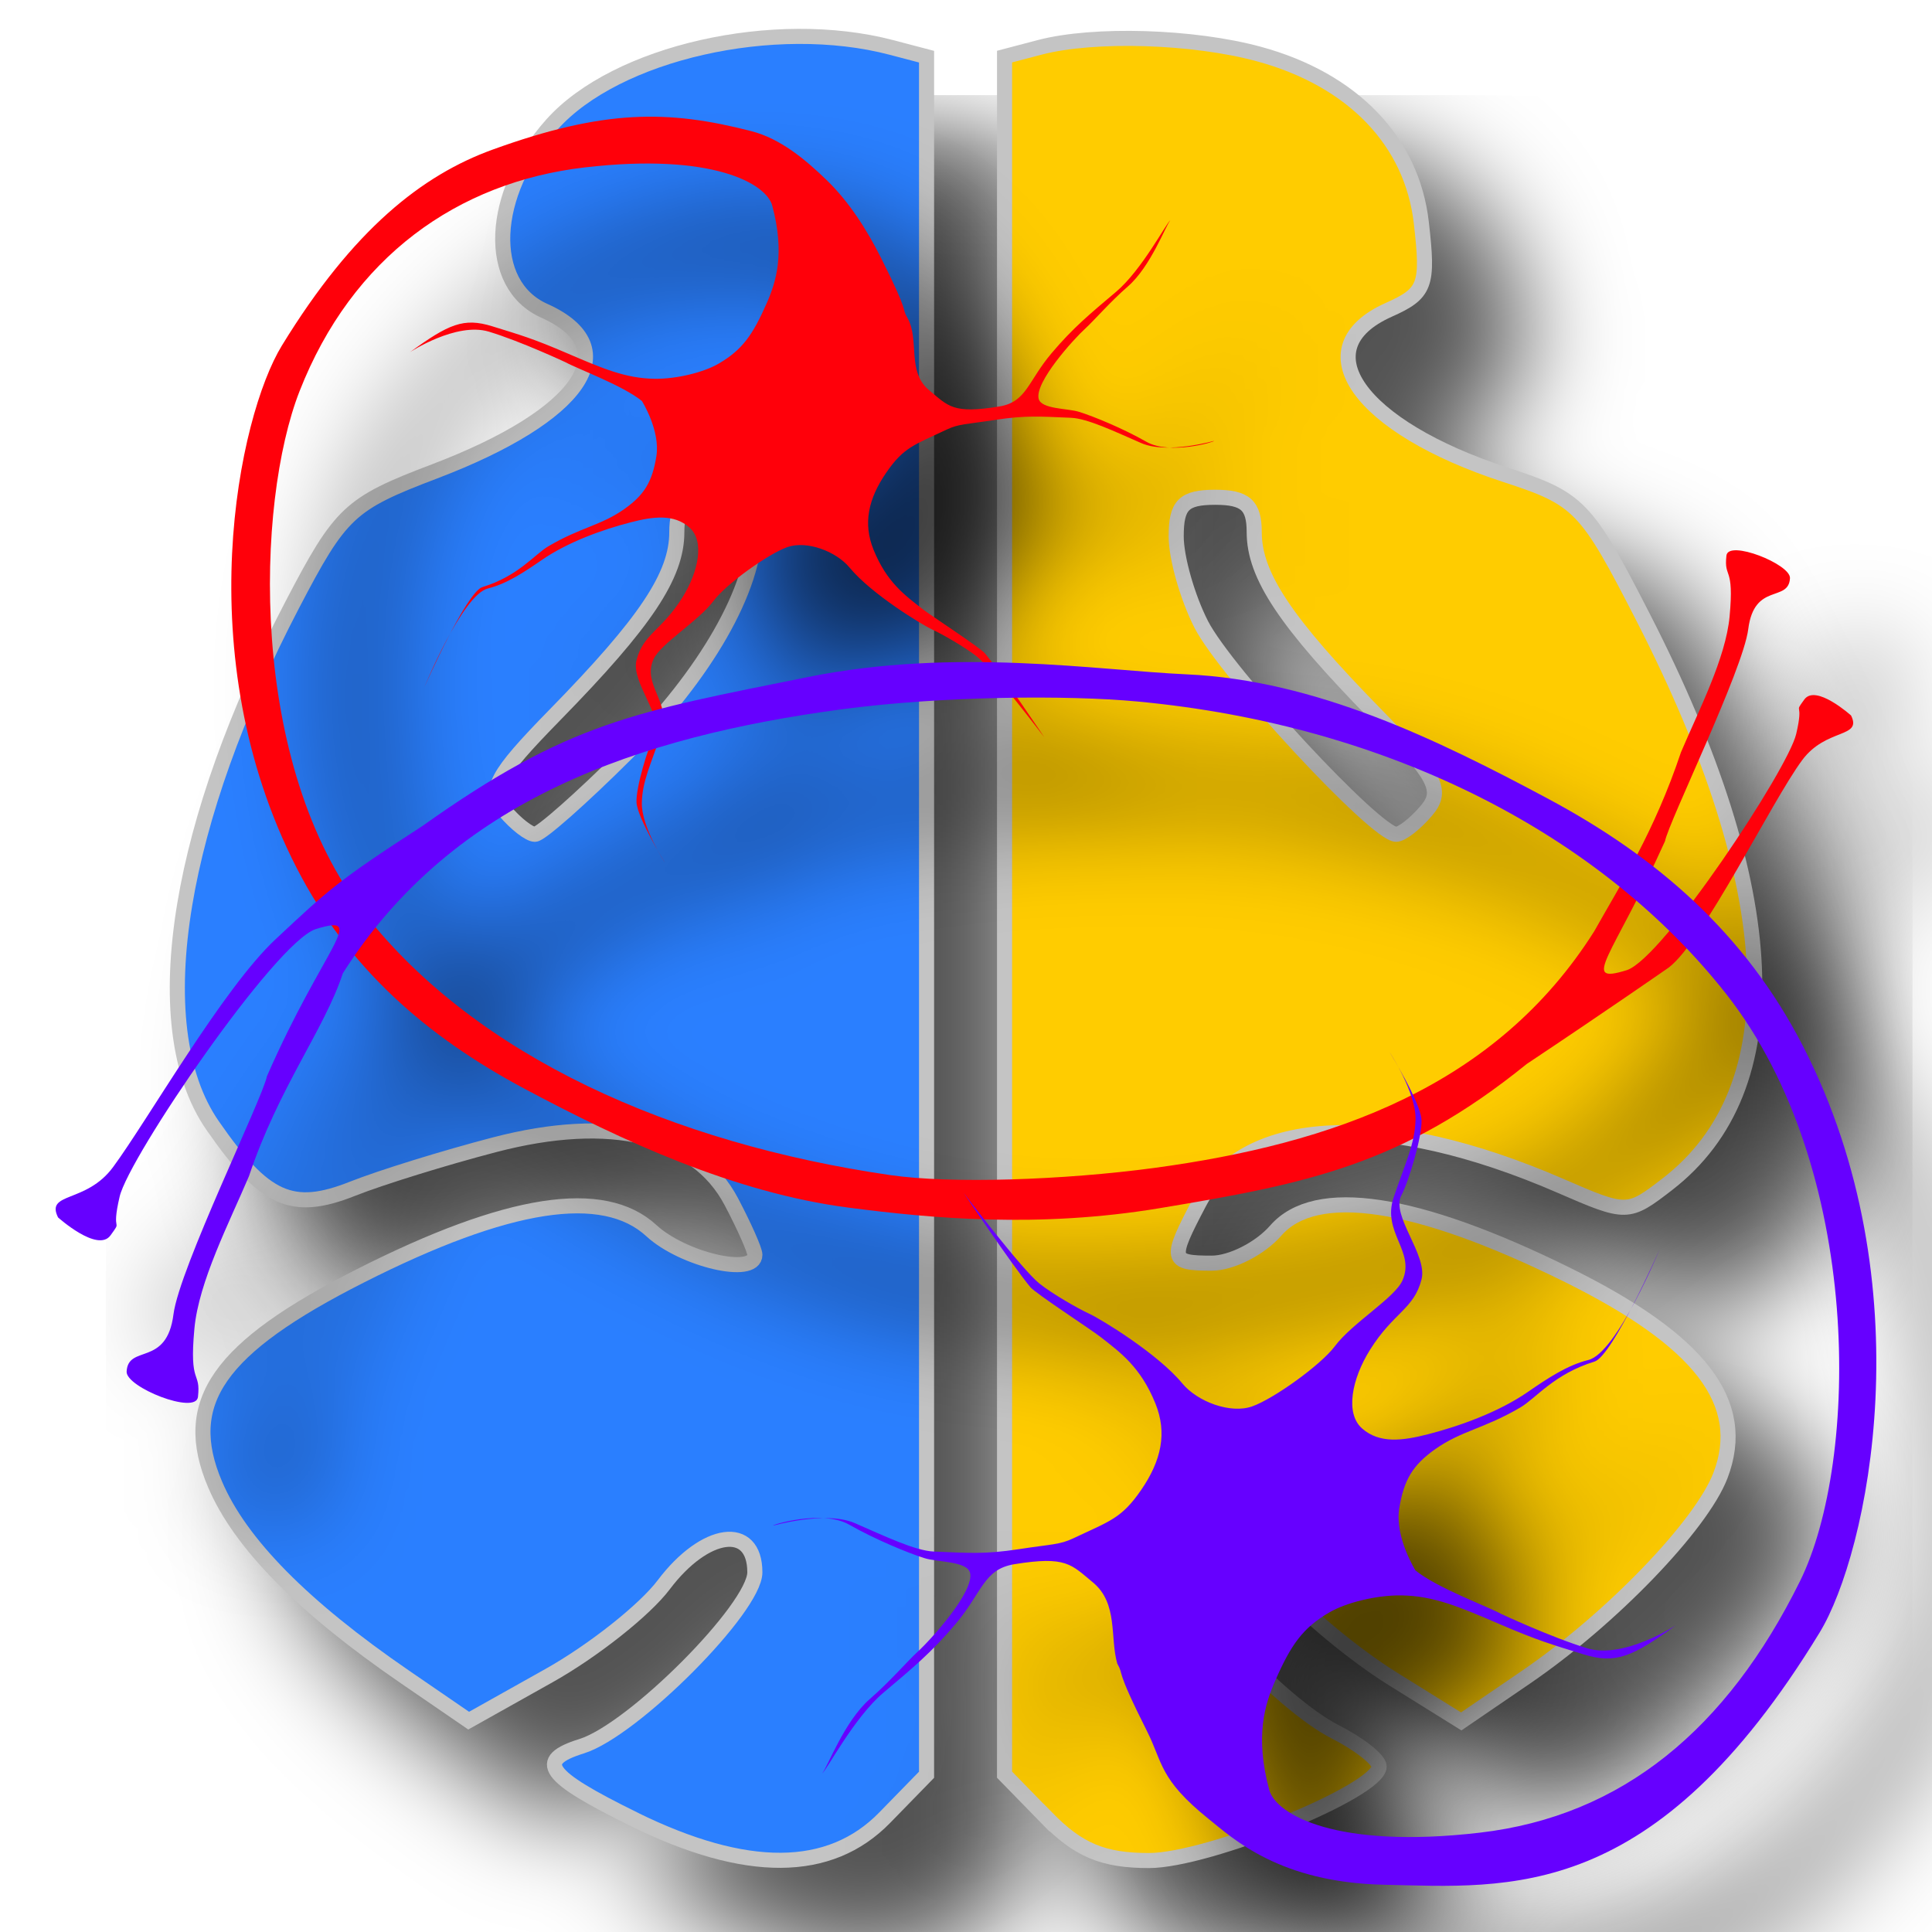
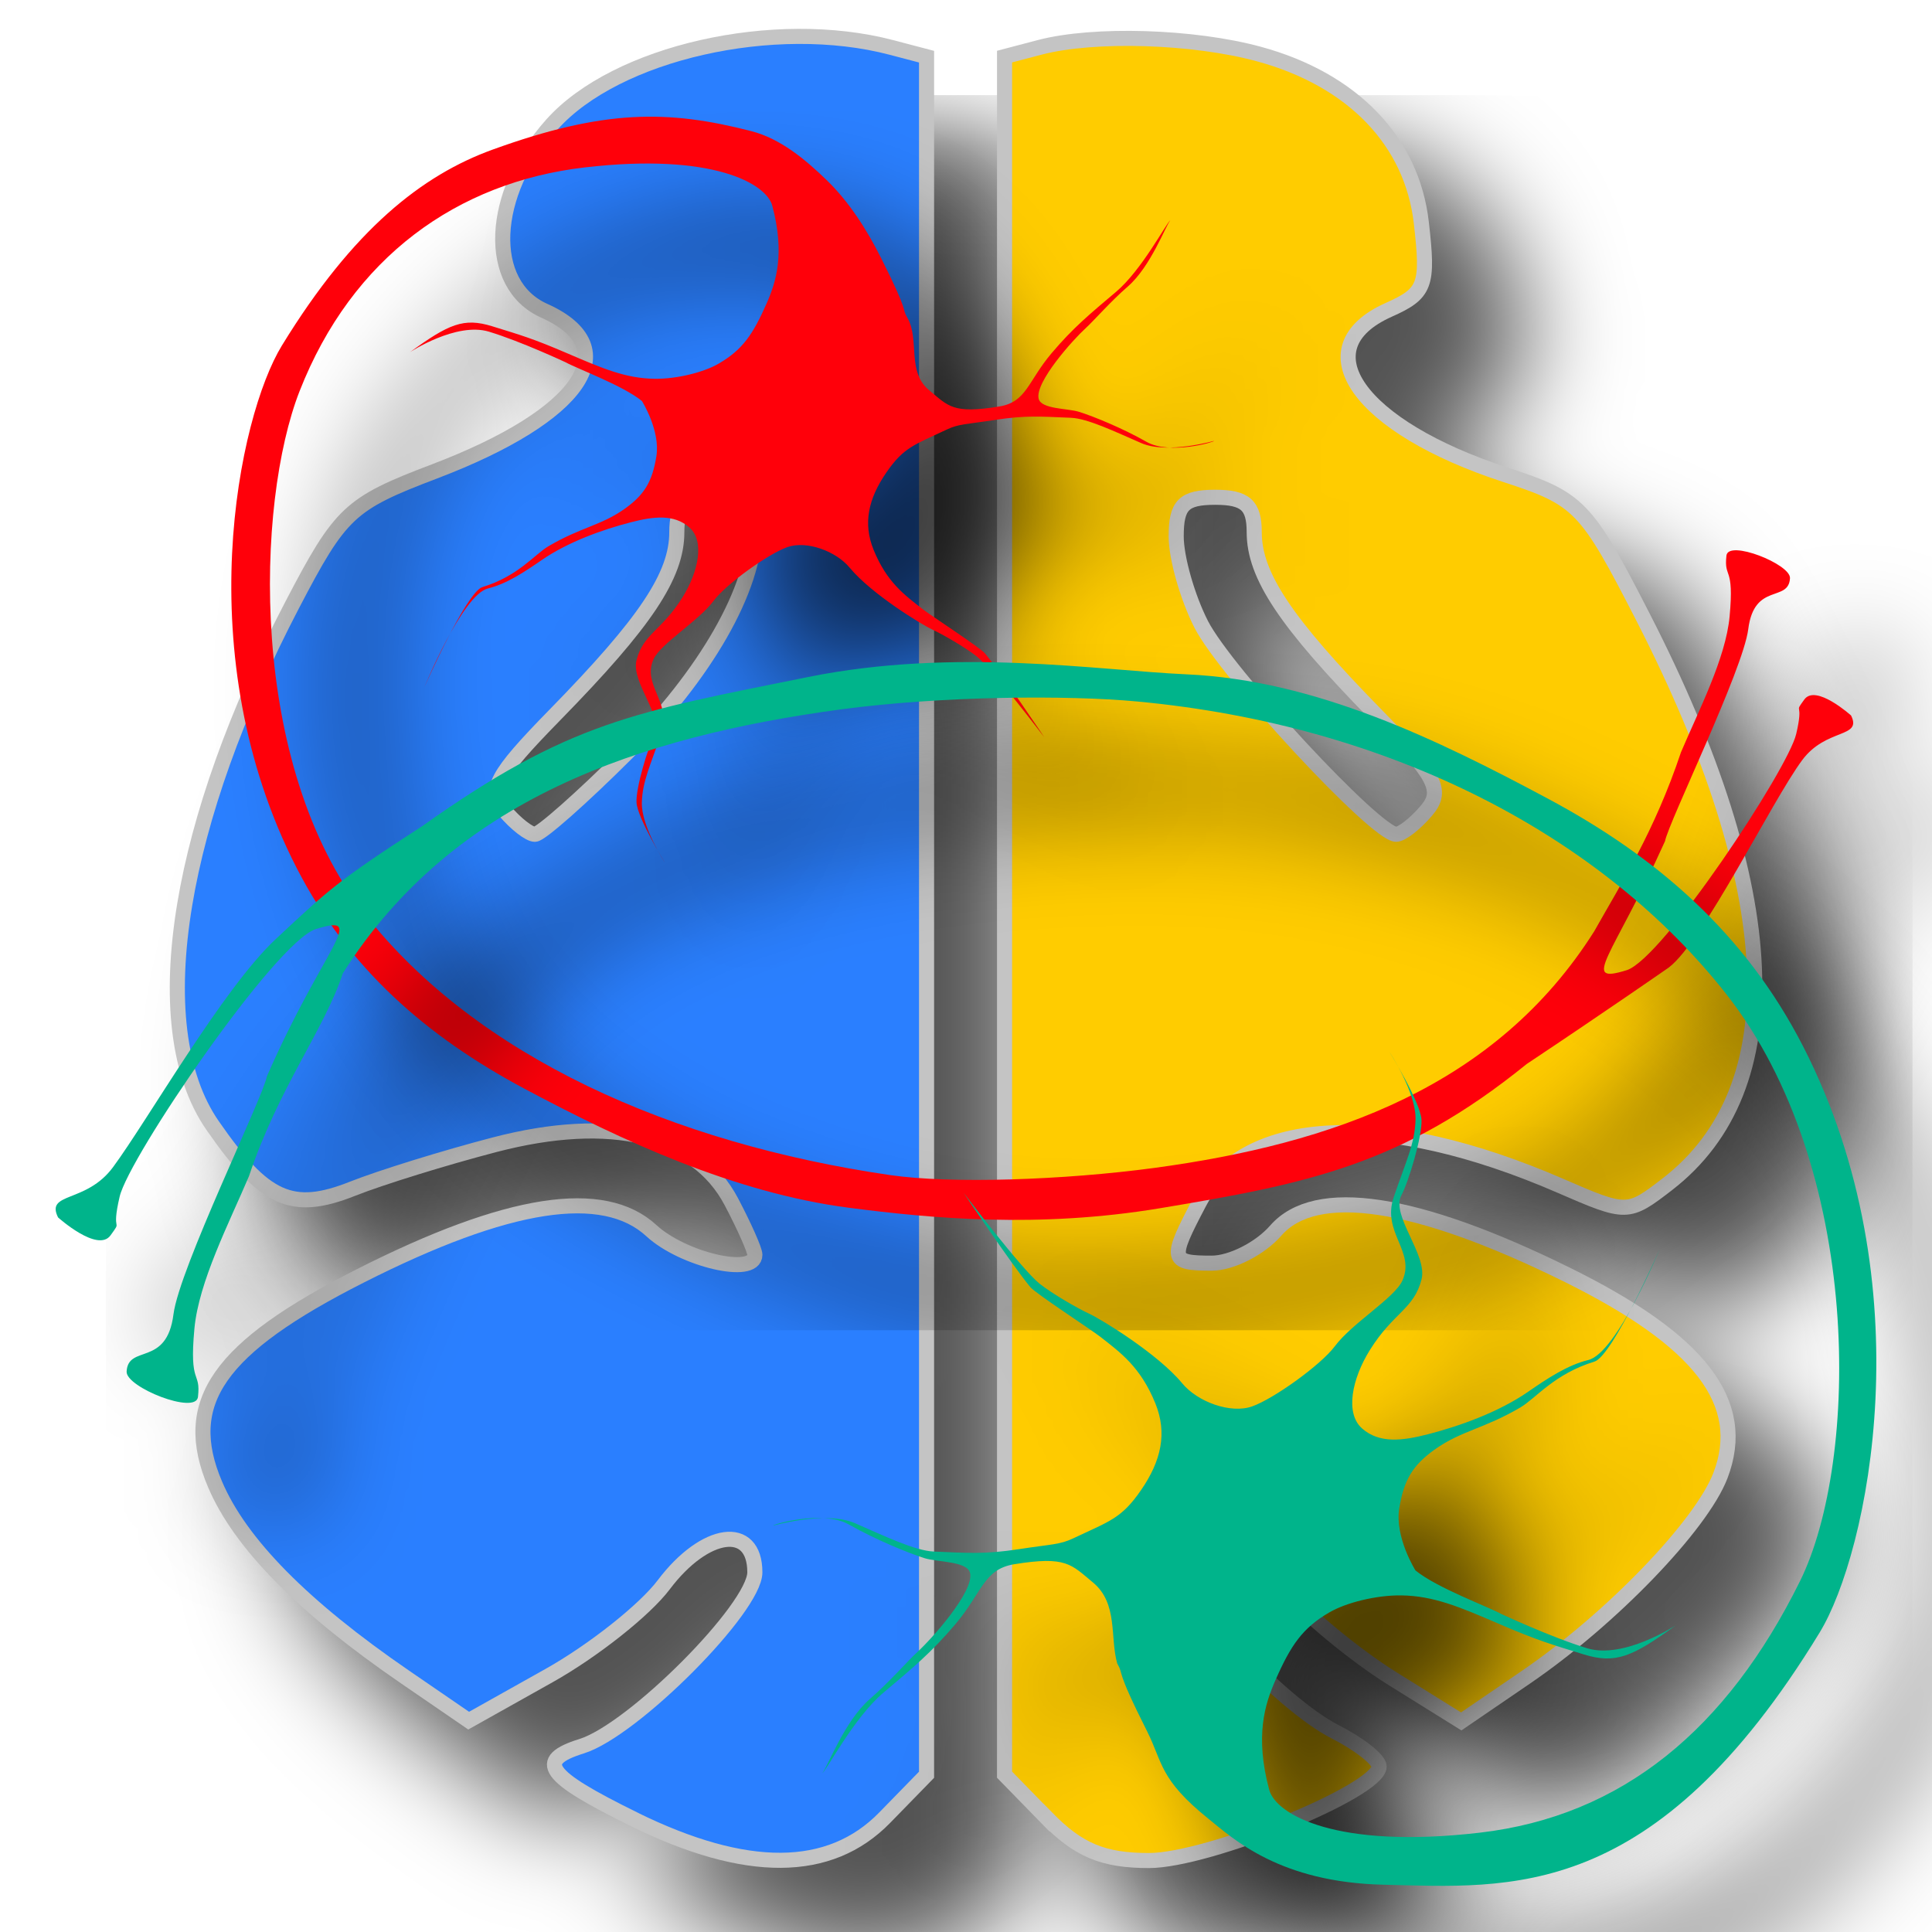
<svg xmlns="http://www.w3.org/2000/svg" version="1.1" id="svg3560" height="128" width="128">
  <defs id="defs3562">
    <filter id="filter3266" color-interpolation-filters="sRGB">
      <feFlood id="feFlood3268" flood-opacity="0.815" flood-color="rgb(0,0,0)" result="flood" />
      <feComposite id="feComposite3270" in2="SourceGraphic" in="flood" operator="in" result="composite1" />
      <feGaussianBlur id="feGaussianBlur3272" stdDeviation="3.8" result="blur" />
      <feOffset id="feOffset3274" dx="1.8" dy="5.9" result="offset" />
      <feComposite id="feComposite3276" in2="offset" in="SourceGraphic" operator="over" result="composite2" />
    </filter>
    <filter id="filter3278" color-interpolation-filters="sRGB">
      <feFlood id="feFlood3280" flood-opacity="0.815" flood-color="rgb(0,0,0)" result="flood" />
      <feComposite id="feComposite3282" in2="SourceGraphic" in="flood" operator="in" result="composite1" />
      <feGaussianBlur id="feGaussianBlur3284" stdDeviation="3.8" result="blur" />
      <feOffset id="feOffset3286" dx="1.8" dy="5.9" result="offset" />
      <feComposite id="feComposite3288" in2="offset" in="SourceGraphic" operator="over" result="composite2" />
    </filter>
    <filter id="filter4511" style="color-interpolation-filters:sRGB;">
      <feFlood id="feFlood4513" flood-opacity="0.874" flood-color="rgb(0,0,0)" result="flood" />
      <feComposite id="feComposite4515" in2="SourceGraphic" in="flood" operator="in" result="composite1" />
      <feGaussianBlur id="feGaussianBlur4517" in="composite" stdDeviation="4.6" result="blur" />
      <feOffset id="feOffset4519" dx="4" dy="6.9" result="offset" />
      <feComposite id="feComposite4521" in2="offset" in="SourceGraphic" operator="over" result="composite2" />
    </filter>
    <filter id="filter4765" style="color-interpolation-filters:sRGB;">
      <feFlood id="feFlood4767" flood-opacity="0.694" flood-color="rgb(0,0,0)" result="flood" />
      <feComposite id="feComposite4769" in2="SourceGraphic" in="flood" operator="in" result="composite1" />
      <feGaussianBlur id="feGaussianBlur4771" in="composite" stdDeviation="3.5" result="blur" />
      <feOffset id="feOffset4773" dx="7" dy="6.9" result="offset" />
      <feComposite id="feComposite4775" in2="offset" in="SourceGraphic" operator="over" result="composite2" />
    </filter>
    <filter id="filter4837" style="color-interpolation-filters:sRGB;">
      <feFlood id="feFlood4839" flood-opacity="0.674" flood-color="rgb(0,0,0)" result="flood" />
      <feComposite id="feComposite4841" in2="SourceGraphic" in="flood" operator="in" result="composite1" />
      <feGaussianBlur id="feGaussianBlur4843" in="composite" stdDeviation="3.5" result="blur" />
      <feOffset id="feOffset4845" dx="6.1" dy="6.3" result="offset" />
      <feComposite id="feComposite4847" in2="offset" in="SourceGraphic" operator="over" result="composite2" />
    </filter>
  </defs>
  <g id="layer1" transform="translate(0,64)">
    <g id="g4375" transform="translate(-1.931885,0)" style="filter:url(#filter4837)">
      <path transform="matrix(1.94226,0,0,1.939597,1.183689,-62.99927)" id="path5567" d="m 22.009,61.624 c -3.002,-1.478 -3.374,-1.997 -1.784,-2.493 1.757,-0.548 5.909,-4.722 5.909,-5.94 0,-1.676 -1.702,-1.443 -3.108,0.426 -0.648,0.862 -2.41,2.258 -3.916,3.104 l -2.738,1.537 -2.172,-1.492 C 10.713,54.37 8.578,52.203 7.721,50.187 6.531,47.386 7.828,45.524 12.683,43.062 c 5.023,-2.547 8.284,-3.053 9.923,-1.54 1.073,0.991 3.529,1.563 3.529,0.823 0,-0.158 -0.361,-0.973 -0.802,-1.811 -1.204,-2.288 -4.103,-2.987 -8.081,-1.947 -1.702,0.445 -3.879,1.12 -4.838,1.501 -2.07,0.822 -3.005,0.399 -4.777,-2.159 -1.184,-1.709 -1.481,-4.354 -0.949,-7.558 0.501,-3.016 1.738,-6.528 3.663,-10.222 1.656,-3.178 1.954,-3.458 4.856,-4.563 5.015,-1.91 6.586,-4.214 3.742,-5.488 -1.992,-0.892 -1.863,-3.982 0.266,-6.365 2.192,-2.454 7.588,-3.679 11.578,-2.628 l 1.198,0.315 0,29.343 0,29.343 -1.43,1.468 c -1.872,1.921 -4.72,1.939 -8.55,0.053 l 0,0 z M 21.737,25.235 c 2.726,-2.721 4.397,-5.648 4.397,-7.701 0,-0.785 -0.348,-1.063 -1.331,-1.063 -1.03,0 -1.331,0.269 -1.331,1.192 0,1.478 -1.063,3.073 -4.157,6.239 -2.041,2.088 -2.301,2.582 -1.72,3.27 0.376,0.446 0.843,0.811 1.037,0.811 0.194,0 1.591,-1.236 3.105,-2.747 z" style="fill:#2a7fff;fill-opacity:1;stroke:#c4c4c4;stroke-width:0.515;stroke-opacity:1;" />
      <path transform="matrix(1.94226,0,0,1.939597,1.183689,-62.99927)" id="path5569" d="m 36.082,61.571 -1.43,-1.468 0,-29.343 0,-29.343 1.198,-0.315 c 1.846,-0.486 5.242,-0.383 7.481,0.229 3.195,0.872 5.218,2.976 5.537,5.759 0.247,2.153 0.149,2.413 -1.117,2.98 -2.922,1.308 -1.019,3.997 3.984,5.631 2.525,0.824 2.747,1.055 4.702,4.876 4.773,9.33 5.061,16.08 0.828,19.354 -1.349,1.043 -1.386,1.044 -3.652,0.058 -6.01,-2.613 -10.757,-2.394 -12.315,0.567 -1.031,1.96 -1.008,2.075 0.423,2.075 0.667,0 1.648,-0.5 2.18,-1.111 1.357,-1.558 4.78,-1.042 9.915,1.494 4.58,2.262 6.205,4.388 5.255,6.872 -0.653,1.706 -3.739,4.909 -6.649,6.898 l -2.193,1.5 -2.342,-1.46 c -1.288,-0.803 -2.981,-2.206 -3.761,-3.118 -1.477,-1.725 -3.617,-2.243 -3.617,-0.874 0,1.054 3.545,4.853 5.416,5.804 0.827,0.42 1.504,0.956 1.504,1.189 0,0.833 -5.814,3.211 -7.852,3.211 -1.566,0 -2.408,-0.354 -3.494,-1.468 z M 49.045,27.171 c 0.581,-0.688 0.321,-1.183 -1.72,-3.27 -3.095,-3.165 -4.157,-4.76 -4.157,-6.239 0,-0.922 -0.301,-1.192 -1.331,-1.192 -1.072,0 -1.331,0.26 -1.331,1.334 0,0.734 0.385,2.088 0.855,3.009 0.842,1.649 5.96,7.169 6.647,7.169 0.194,0 0.66,-0.365 1.037,-0.811 z" style="fill:#ffcc00;fill-opacity:1;stroke:#c4c4c4;stroke-width:0.515;stroke-opacity:1;" />
    </g>
-     <g id="g4523" style="filter:url(#filter4765)" transform="translate(1.242441,0)">
-       <path d="m 58.883,-42.928 c 0.813,1.433 -0.063,3.55 1.434,4.784 1.28,1.056 1.566,1.578 4.642,1.075 1.818,-0.297 1.881,-1.657 3.478,-3.542 1.417,-1.673 2.526,-2.589 4.255,-4.048 1.729,-1.459 3.359,-4.604 3.604,-4.749 -0.303,0.334 -1.299,3.071 -2.814,4.386 -1.157,1.004 -2.276,2.292 -2.798,2.766 -0.826,0.749 -3.374,3.584 -3.114,4.672 0.167,0.7 1.916,0.631 2.677,0.869 0.965,0.302 2.898,1.092 4.466,1.986 1.568,0.893 4.575,-0.014 4.468,-0.057 0.095,-0.036 -3.062,0.904 -4.817,0.14 -1.755,-0.763 -3.552,-1.629 -4.653,-1.674 -2.055,-0.085 -3.008,-0.17 -5.024,0.14 -1.955,0.301 -2.403,0.258 -3.213,0.642 -2.141,1.015 -2.838,1.161 -3.997,2.846 -1.195,1.738 -1.553,3.366 -0.845,5.113 0.876,2.163 2.083,3.02 3.237,3.923 0.568,0.444 3.836,2.57 4.143,2.942 1.13,1.366 3.934,5.562 3.934,5.562 0,0 -3.441,-4.536 -4.483,-5.362 -0.754,-0.597 -2.256,-1.464 -2.931,-1.772 -0.675,-0.309 -4.036,-2.352 -5.484,-4.106 -0.9,-1.09 -2.849,-1.812 -4.126,-1.361 -1.277,0.451 -4.058,2.45 -4.877,3.548 -1.023,1.371 -3.526,2.849 -3.99,3.88 -0.774,1.72 1.214,2.834 0.518,4.904 -0.696,2.07 -1.255,3.147 -1.292,4.598 -0.041,1.594 1.531,3.978 1.531,3.978 0,0 -1.832,-2.964 -1.884,-3.995 -0.049,-0.957 0.754,-3.644 1.187,-4.456 0.634,-1.19 -1.558,-3.515 -1.189,-4.957 0.453,-1.771 1.656,-1.941 3.048,-4.17 1.057,-1.693 1.481,-3.734 0.459,-4.633 -1.022,-0.899 -2.381,-0.729 -3.9,-0.336 -1.859,0.479 -4.156,1.305 -5.87,2.487 -1.14,0.786 -2.331,1.588 -3.577,1.891 -1.69,0.412 -4.212,6.537 -4.212,6.537 0,0 2.78,-6.304 3.849,-6.63 2.379,-0.726 3.448,-2.164 4.376,-2.708 2.157,-1.266 3.479,-1.364 5.037,-2.471 1.301,-0.924 1.832,-1.782 2.108,-3.483 0.276,-1.701 -0.957,-3.662 -0.957,-3.662 -1.265,-1.031 -4.252,-2.124 -5.06,-2.568 0,0 -2.96,-1.386 -5.076,-2.027 -2.171,-0.658 -5.233,1.359 -5.233,1.359 2.569,-1.866 3.559,-2.303 5.445,-1.718 1.902,0.59 2.667,0.799 4.984,1.795 2.317,0.997 3.856,1.661 5.787,1.685 1.454,0.018 3.252,-0.423 4.253,-1.014 1.555,-0.907 2.25,-1.908 3.164,-3.987 0.624,-1.419 1.222,-3.289 0.369,-6.471 -0.387,-1.443 -3.916,-3.521 -12.423,-2.531 -8.423,0.98 -15.414,5.938 -18.895,14.831 -2.894,7.393 -3.432,24.767 4.346,34.66 7.4,9.413 20.324,15.161 34.775,17.268 4.036,0.588 11.486,0.336 17.505,-0.472 11.81,-1.598 22.642,-5.377 29.149,-15.676 1.811,-3.216 3.989,-6.605 5.751,-11.869 1.185,-2.788 2.961,-6.226 3.219,-8.987 0.32,-3.421 -0.386,-2.459 -0.209,-4.038 0.12,-1.074 4.258,0.572 4.21,1.495 -0.086,1.632 -2.369,0.249 -2.765,3.38 -0.342,2.701 -5.266,12.757 -5.515,14.047 -3.472,7.7 -5.678,9.521 -2.523,8.542 2.415,-0.808 10.664,-13.305 11.213,-15.637 0.54,-2.292 -0.208,-1.257 0.54,-2.292 0.756,-1.047 3.097,1.059 3.097,1.059 0.75,1.518 -1.651,0.81 -3.244,2.965 -2.032,2.748 -6.518,11.967 -8.83,13.731 0,0 -4.114,2.864 -9.416,6.394 C 91.618,13.205 85.307,14.425 75.615,16.041 67.544,17.388 60.419,16.716 54.976,16.009 47.39,15.025 39.938,11.568 33.48,8.117 27.022,4.665 21.824,0.155 18.406,-6.508 14.792,-13.553 13.832,-21.032 14.134,-27.334 c 0.302,-6.302 1.865,-11.428 3.296,-13.766 4.73,-7.725 9.311,-11.304 13.972,-12.991 7.369,-2.667 11.597,-2.649 17.143,-1.218 1.913,0.494 3.549,1.857 4.969,3.229 1.506,1.454 2.68,3.311 3.602,5.143 1.972,3.916 1.324,3.231 1.766,4.01 z" style="fill:#ff000a;fill-opacity:1;stroke:none" id="path3155-2-3-2-9-2-3" />
-       <path d="m 72.778,46.211 c -0.491,-1.714 0.07,-3.985 -1.61,-5.37 -1.437,-1.185 -1.758,-1.771 -5.211,-1.207 -2.041,0.334 -2.112,1.86 -3.904,3.976 -1.591,1.879 -2.836,2.906 -4.776,4.544 -1.941,1.638 -3.771,5.169 -4.046,5.331 0.34,-0.375 1.458,-3.447 3.159,-4.924 1.299,-1.127 2.555,-2.574 3.141,-3.105 0.927,-0.841 3.787,-4.023 3.496,-5.245 -0.188,-0.785 -2.15,-0.708 -3.006,-0.975 -1.083,-0.339 -3.253,-1.226 -5.014,-2.229 -1.761,-1.002 -5.136,0.019 -5.016,0.065 -0.107,0.041 3.438,-1.014 5.408,-0.158 1.97,0.857 3.987,1.828 5.224,1.88 2.307,0.095 3.376,0.191 5.64,-0.158 2.194,-0.338 2.698,-0.289 3.607,-0.72 2.404,-1.14 3.186,-1.303 4.487,-3.195 1.342,-1.951 1.743,-3.779 0.948,-5.74 -0.984,-2.428 -2.339,-3.39 -3.634,-4.404 -0.637,-0.499 -4.306,-2.885 -4.652,-3.303 -1.268,-1.534 -4.416,-6.244 -4.416,-6.244 0,0 3.862,5.092 5.033,6.02 0.846,0.671 2.533,1.643 3.291,1.99 0.758,0.347 4.531,2.641 6.157,4.61 1.01,1.224 3.199,2.034 4.632,1.528 1.434,-0.506 4.556,-2.751 5.476,-3.983 1.148,-1.539 3.959,-3.199 4.479,-4.356 0.869,-1.931 -1.362,-3.181 -0.581,-5.505 0.781,-2.324 1.409,-3.532 1.451,-5.162 0.046,-1.789 -1.719,-4.466 -1.719,-4.466 0,0 2.056,3.328 2.115,4.485 0.054,1.074 -0.847,4.09 -1.333,5.003 -0.712,1.336 1.749,3.946 1.335,5.565 -0.508,1.988 -1.859,2.179 -3.422,4.682 -1.186,1.9 -1.663,4.192 -0.515,5.201 1.148,1.009 2.672,0.818 4.379,0.377 2.087,-0.538 4.665,-1.464 6.59,-2.792 1.28,-0.883 2.617,-1.782 4.016,-2.123 1.898,-0.462 4.729,-7.338 4.729,-7.338 0,0 -3.122,7.076 -4.321,7.443 -2.67,0.816 -3.871,2.429 -4.912,3.04 -2.422,1.421 -3.906,1.532 -5.655,2.774 -1.46,1.038 -2.056,2.001 -2.366,3.91 -0.31,1.909 1.074,4.111 1.074,4.111 1.42,1.158 4.774,2.384 5.681,2.883 0,0 3.323,1.556 5.698,2.276 2.437,0.739 5.875,-1.526 5.875,-1.526 -2.884,2.095 -3.996,2.586 -6.113,1.929 -2.135,-0.662 -2.994,-0.896 -5.595,-2.015 -2.601,-1.119 -4.329,-1.865 -6.496,-1.892 -1.632,-0.02 -3.65,0.475 -4.774,1.138 -1.746,1.018 -2.526,2.142 -3.552,4.476 -0.7,1.593 -1.371,3.692 -0.414,7.265 0.434,1.62 4.396,3.953 13.947,2.842 9.456,-1.1 16.376,-6.876 21.212,-16.65 3.96,-8.003 4.185,-27.38 -4.879,-38.911 C 104.945,-8.546 91.018,-15.948 74.085,-17.526 69.525,-17.951 61.19,-17.903 54.433,-16.996 41.175,-15.202 28.778,-11.078 21.472,0.484 20.24,4.227 17.231,8.017 15.252,13.927 c -1.33,3.13 -3.324,6.99 -3.614,10.089 -0.36,3.84 0.433,2.761 0.235,4.533 -0.135,1.206 -4.781,-0.642 -4.726,-1.678 0.096,-1.832 2.659,-0.28 3.104,-3.795 0.384,-3.032 5.911,-14.321 6.191,-15.769 3.754,-8.59 6.769,-10.848 3.226,-9.749 C 16.957,-1.535 7.302,12.654 6.686,15.272 6.08,17.845 6.92,16.683 6.08,17.845 5.231,19.02 2.603,16.657 2.603,16.657 1.762,14.952 4.457,15.748 6.245,13.328 8.526,10.243 13.521,1.493 17.01,-1.767 c 3.489,-3.259 4.082,-3.852 9.718,-7.498 9.722,-6.91 14.061,-7.561 25.577,-9.883 9.736,-1.963 19.169,-0.441 25.069,-0.175 8.579,0.387 16.67,4.353 23.921,8.228 7.25,3.875 13.086,8.938 16.923,16.418 8.114,15.818 4.3,33.579 1.095,38.835 -10.943,17.945 -20.553,16.89 -28.854,16.711 -6.913,-0.149 -9.964,-3.02 -11.656,-4.384 -3.248,-2.617 -3.008,-3.717 -4.044,-5.773 -2.214,-4.397 -1.487,-3.628 -1.983,-4.502 z" style="fill:#6600ff;fill-opacity:1;stroke:none" id="path3155-2-3-2-9-2-2-8" />
-     </g>
+     <path id="path3155-2-3-2-9-2-3" style="fill:#ff000a;fill-opacity:1;stroke:none;filter:url(#filter4765)" d="m 60.126,-42.928 c 0.813,1.433 -0.063,3.55 1.434,4.784 1.28,1.056 1.566,1.578 4.642,1.075 1.818,-0.297 1.881,-1.657 3.478,-3.542 1.417,-1.673 2.526,-2.589 4.255,-4.048 1.729,-1.459 3.359,-4.604 3.604,-4.749 -0.303,0.334 -1.299,3.071 -2.814,4.386 -1.157,1.004 -2.276,2.292 -2.798,2.766 -0.826,0.749 -3.374,3.584 -3.114,4.672 0.167,0.7 1.916,0.631 2.677,0.869 0.965,0.302 2.898,1.092 4.466,1.986 1.568,0.893 4.575,-0.014 4.468,-0.057 0.095,-0.036 -3.062,0.904 -4.817,0.14 -1.755,-0.763 -3.552,-1.629 -4.653,-1.674 -2.055,-0.085 -3.008,-0.17 -5.024,0.14 -1.955,0.301 -2.403,0.258 -3.213,0.642 -2.141,1.015 -2.838,1.161 -3.997,2.846 -1.195,1.738 -1.553,3.366 -0.845,5.113 0.876,2.163 2.083,3.02 3.237,3.923 0.568,0.444 3.836,2.57 4.143,2.942 1.13,1.366 3.934,5.562 3.934,5.562 0,0 -3.441,-4.536 -4.483,-5.362 -0.754,-0.597 -2.256,-1.464 -2.931,-1.772 -0.675,-0.309 -4.036,-2.352 -5.484,-4.106 -0.9,-1.09 -2.849,-1.812 -4.126,-1.361 -1.277,0.451 -4.058,2.45 -4.877,3.548 -1.023,1.371 -3.526,2.849 -3.99,3.88 -0.774,1.72 1.214,2.834 0.518,4.904 -0.696,2.07 -1.255,3.147 -1.292,4.598 -0.041,1.594 1.531,3.978 1.531,3.978 0,0 -1.832,-2.964 -1.884,-3.995 -0.049,-0.957 0.754,-3.644 1.187,-4.456 0.634,-1.19 -1.558,-3.515 -1.189,-4.957 0.453,-1.771 1.656,-1.941 3.048,-4.17 1.057,-1.693 1.481,-3.734 0.459,-4.633 -1.022,-0.899 -2.381,-0.729 -3.9,-0.336 -1.859,0.479 -4.156,1.305 -5.87,2.487 -1.14,0.786 -2.331,1.588 -3.577,1.891 -1.69,0.412 -4.212,6.537 -4.212,6.537 0,0 2.78,-6.304 3.849,-6.63 2.379,-0.726 3.448,-2.164 4.376,-2.708 2.157,-1.266 3.479,-1.364 5.037,-2.471 1.301,-0.924 1.832,-1.782 2.108,-3.483 0.276,-1.701 -0.957,-3.662 -0.957,-3.662 -1.265,-1.031 -4.252,-2.124 -5.06,-2.568 0,0 -2.96,-1.386 -5.076,-2.027 -2.171,-0.658 -5.233,1.359 -5.233,1.359 2.569,-1.866 3.559,-2.303 5.445,-1.718 1.902,0.59 2.667,0.799 4.984,1.795 2.317,0.997 3.856,1.661 5.787,1.685 1.454,0.018 3.252,-0.423 4.253,-1.014 1.555,-0.907 2.25,-1.908 3.164,-3.987 0.624,-1.419 1.222,-3.289 0.369,-6.471 -0.387,-1.443 -3.916,-3.521 -12.423,-2.531 -8.423,0.98 -15.414,5.938 -18.895,14.831 -2.894,7.393 -3.432,24.767 4.346,34.66 7.4,9.413 20.324,15.161 34.775,17.268 4.036,0.588 11.486,0.336 17.505,-0.472 11.81,-1.598 22.642,-5.377 29.149,-15.676 1.811,-3.216 3.989,-6.605 5.751,-11.869 1.185,-2.788 2.961,-6.226 3.219,-8.987 0.32,-3.421 -0.386,-2.459 -0.209,-4.038 0.12,-1.074 4.258,0.572 4.21,1.495 -0.086,1.632 -2.369,0.249 -2.765,3.38 -0.342,2.701 -5.266,12.757 -5.515,14.047 -3.472,7.7 -5.678,9.521 -2.523,8.542 2.415,-0.808 10.664,-13.305 11.213,-15.637 0.54,-2.292 -0.208,-1.257 0.54,-2.292 0.756,-1.047 3.097,1.059 3.097,1.059 0.75,1.518 -1.651,0.81 -3.244,2.965 -2.032,2.748 -6.518,11.967 -8.83,13.731 0,0 -4.114,2.864 -9.416,6.394 -8.284,6.718 -14.595,7.938 -24.286,9.554 -8.072,1.346 -15.196,0.674 -20.64,-0.032 C 48.632,15.025 41.181,11.568 34.723,8.117 28.264,4.665 23.066,0.155 19.648,-6.508 16.034,-13.553 15.075,-21.032 15.376,-27.334 c 0.302,-6.302 1.865,-11.428 3.296,-13.766 4.73,-7.725 9.311,-11.304 13.972,-12.991 7.369,-2.667 11.597,-2.649 17.143,-1.218 1.913,0.494 3.549,1.857 4.969,3.229 1.506,1.454 2.68,3.311 3.602,5.143 1.972,3.916 1.324,3.231 1.766,4.01 z" />
+     <path id="path3155-2-3-2-9-2-2-8" style="fill:#00b48b;fill-opacity:1;stroke:none;filter:url(#filter4765)" d="m 74.02,46.211 c -0.491,-1.714 0.07,-3.985 -1.61,-5.37 -1.437,-1.185 -1.758,-1.771 -5.211,-1.207 -2.041,0.334 -2.112,1.86 -3.904,3.976 -1.591,1.879 -2.836,2.906 -4.776,4.544 -1.941,1.638 -3.771,5.169 -4.046,5.331 0.34,-0.375 1.458,-3.447 3.159,-4.924 1.299,-1.127 2.555,-2.574 3.141,-3.105 0.927,-0.841 3.787,-4.023 3.496,-5.245 -0.188,-0.785 -2.15,-0.708 -3.006,-0.975 -1.083,-0.339 -3.253,-1.226 -5.014,-2.229 -1.761,-1.002 -5.136,0.019 -5.016,0.065 -0.107,0.041 3.438,-1.014 5.408,-0.158 1.97,0.857 3.987,1.828 5.224,1.88 2.307,0.095 3.376,0.191 5.64,-0.158 2.194,-0.338 2.698,-0.289 3.607,-0.72 2.404,-1.14 3.186,-1.303 4.487,-3.195 1.342,-1.951 1.743,-3.779 0.948,-5.74 -0.984,-2.428 -2.339,-3.39 -3.634,-4.404 -0.637,-0.499 -4.306,-2.885 -4.652,-3.303 -1.268,-1.534 -4.416,-6.244 -4.416,-6.244 0,0 3.862,5.092 5.033,6.02 0.846,0.671 2.533,1.643 3.291,1.99 0.758,0.347 4.531,2.641 6.157,4.61 1.01,1.224 3.199,2.034 4.632,1.528 1.434,-0.506 4.556,-2.751 5.476,-3.983 1.148,-1.539 3.959,-3.199 4.479,-4.356 0.869,-1.931 -1.362,-3.181 -0.581,-5.505 0.781,-2.324 1.409,-3.532 1.451,-5.162 0.046,-1.789 -1.719,-4.466 -1.719,-4.466 0,0 2.056,3.328 2.115,4.485 0.054,1.074 -0.847,4.09 -1.333,5.003 -0.712,1.336 1.749,3.946 1.335,5.565 -0.508,1.988 -1.859,2.179 -3.422,4.682 -1.186,1.9 -1.663,4.192 -0.515,5.201 1.148,1.009 2.672,0.818 4.379,0.377 2.087,-0.538 4.665,-1.464 6.59,-2.792 1.28,-0.883 2.617,-1.782 4.016,-2.123 1.898,-0.462 4.729,-7.338 4.729,-7.338 0,0 -3.122,7.076 -4.321,7.443 -2.67,0.816 -3.871,2.429 -4.912,3.04 -2.422,1.421 -3.906,1.532 -5.655,2.774 -1.46,1.038 -2.056,2.001 -2.366,3.91 -0.31,1.909 1.074,4.111 1.074,4.111 1.42,1.158 4.774,2.384 5.681,2.883 0,0 3.323,1.556 5.698,2.276 2.437,0.739 5.875,-1.526 5.875,-1.526 -2.884,2.095 -3.996,2.586 -6.113,1.929 -2.135,-0.662 -2.994,-0.896 -5.595,-2.015 -2.601,-1.119 -4.329,-1.865 -6.496,-1.892 -1.632,-0.02 -3.65,0.475 -4.774,1.138 -1.746,1.018 -2.526,2.142 -3.552,4.476 -0.7,1.593 -1.371,3.692 -0.414,7.265 0.434,1.62 4.396,3.953 13.947,2.842 9.456,-1.1 16.376,-6.876 21.212,-16.65 3.96,-8.003 4.185,-27.38 -4.879,-38.911 C 106.188,-8.546 92.261,-15.948 75.327,-17.526 70.768,-17.951 62.432,-17.903 55.676,-16.996 42.418,-15.202 30.02,-11.078 22.715,0.484 21.483,4.227 18.473,8.017 16.495,13.927 c -1.33,3.13 -3.324,6.99 -3.614,10.089 -0.36,3.84 0.433,2.761 0.235,4.533 C 12.981,29.755 8.335,27.907 8.389,26.872 8.485,25.039 11.048,26.592 11.493,23.076 11.877,20.044 17.405,8.755 17.685,7.307 21.438,-1.283 24.453,-3.541 20.911,-2.442 18.2,-1.535 8.545,12.654 7.929,15.272 7.323,17.845 8.163,16.683 7.323,17.845 6.474,19.02 3.846,16.657 3.846,16.657 3.004,14.952 5.699,15.748 7.488,13.328 9.769,10.243 14.764,1.493 18.253,-1.767 c 3.489,-3.259 4.082,-3.852 9.718,-7.498 9.722,-6.91 14.061,-7.561 25.577,-9.883 9.736,-1.963 19.169,-0.441 25.069,-0.175 8.579,0.387 16.67,4.353 23.921,8.228 7.25,3.875 13.086,8.938 16.923,16.418 8.114,15.818 4.3,33.579 1.095,38.835 -10.943,17.945 -20.553,16.89 -28.853,16.711 -6.913,-0.149 -9.964,-3.02 -11.656,-4.384 -3.248,-2.617 -3.008,-3.717 -4.044,-5.773 -2.214,-4.397 -1.487,-3.628 -1.983,-4.502 z" />
  </g>
</svg>
